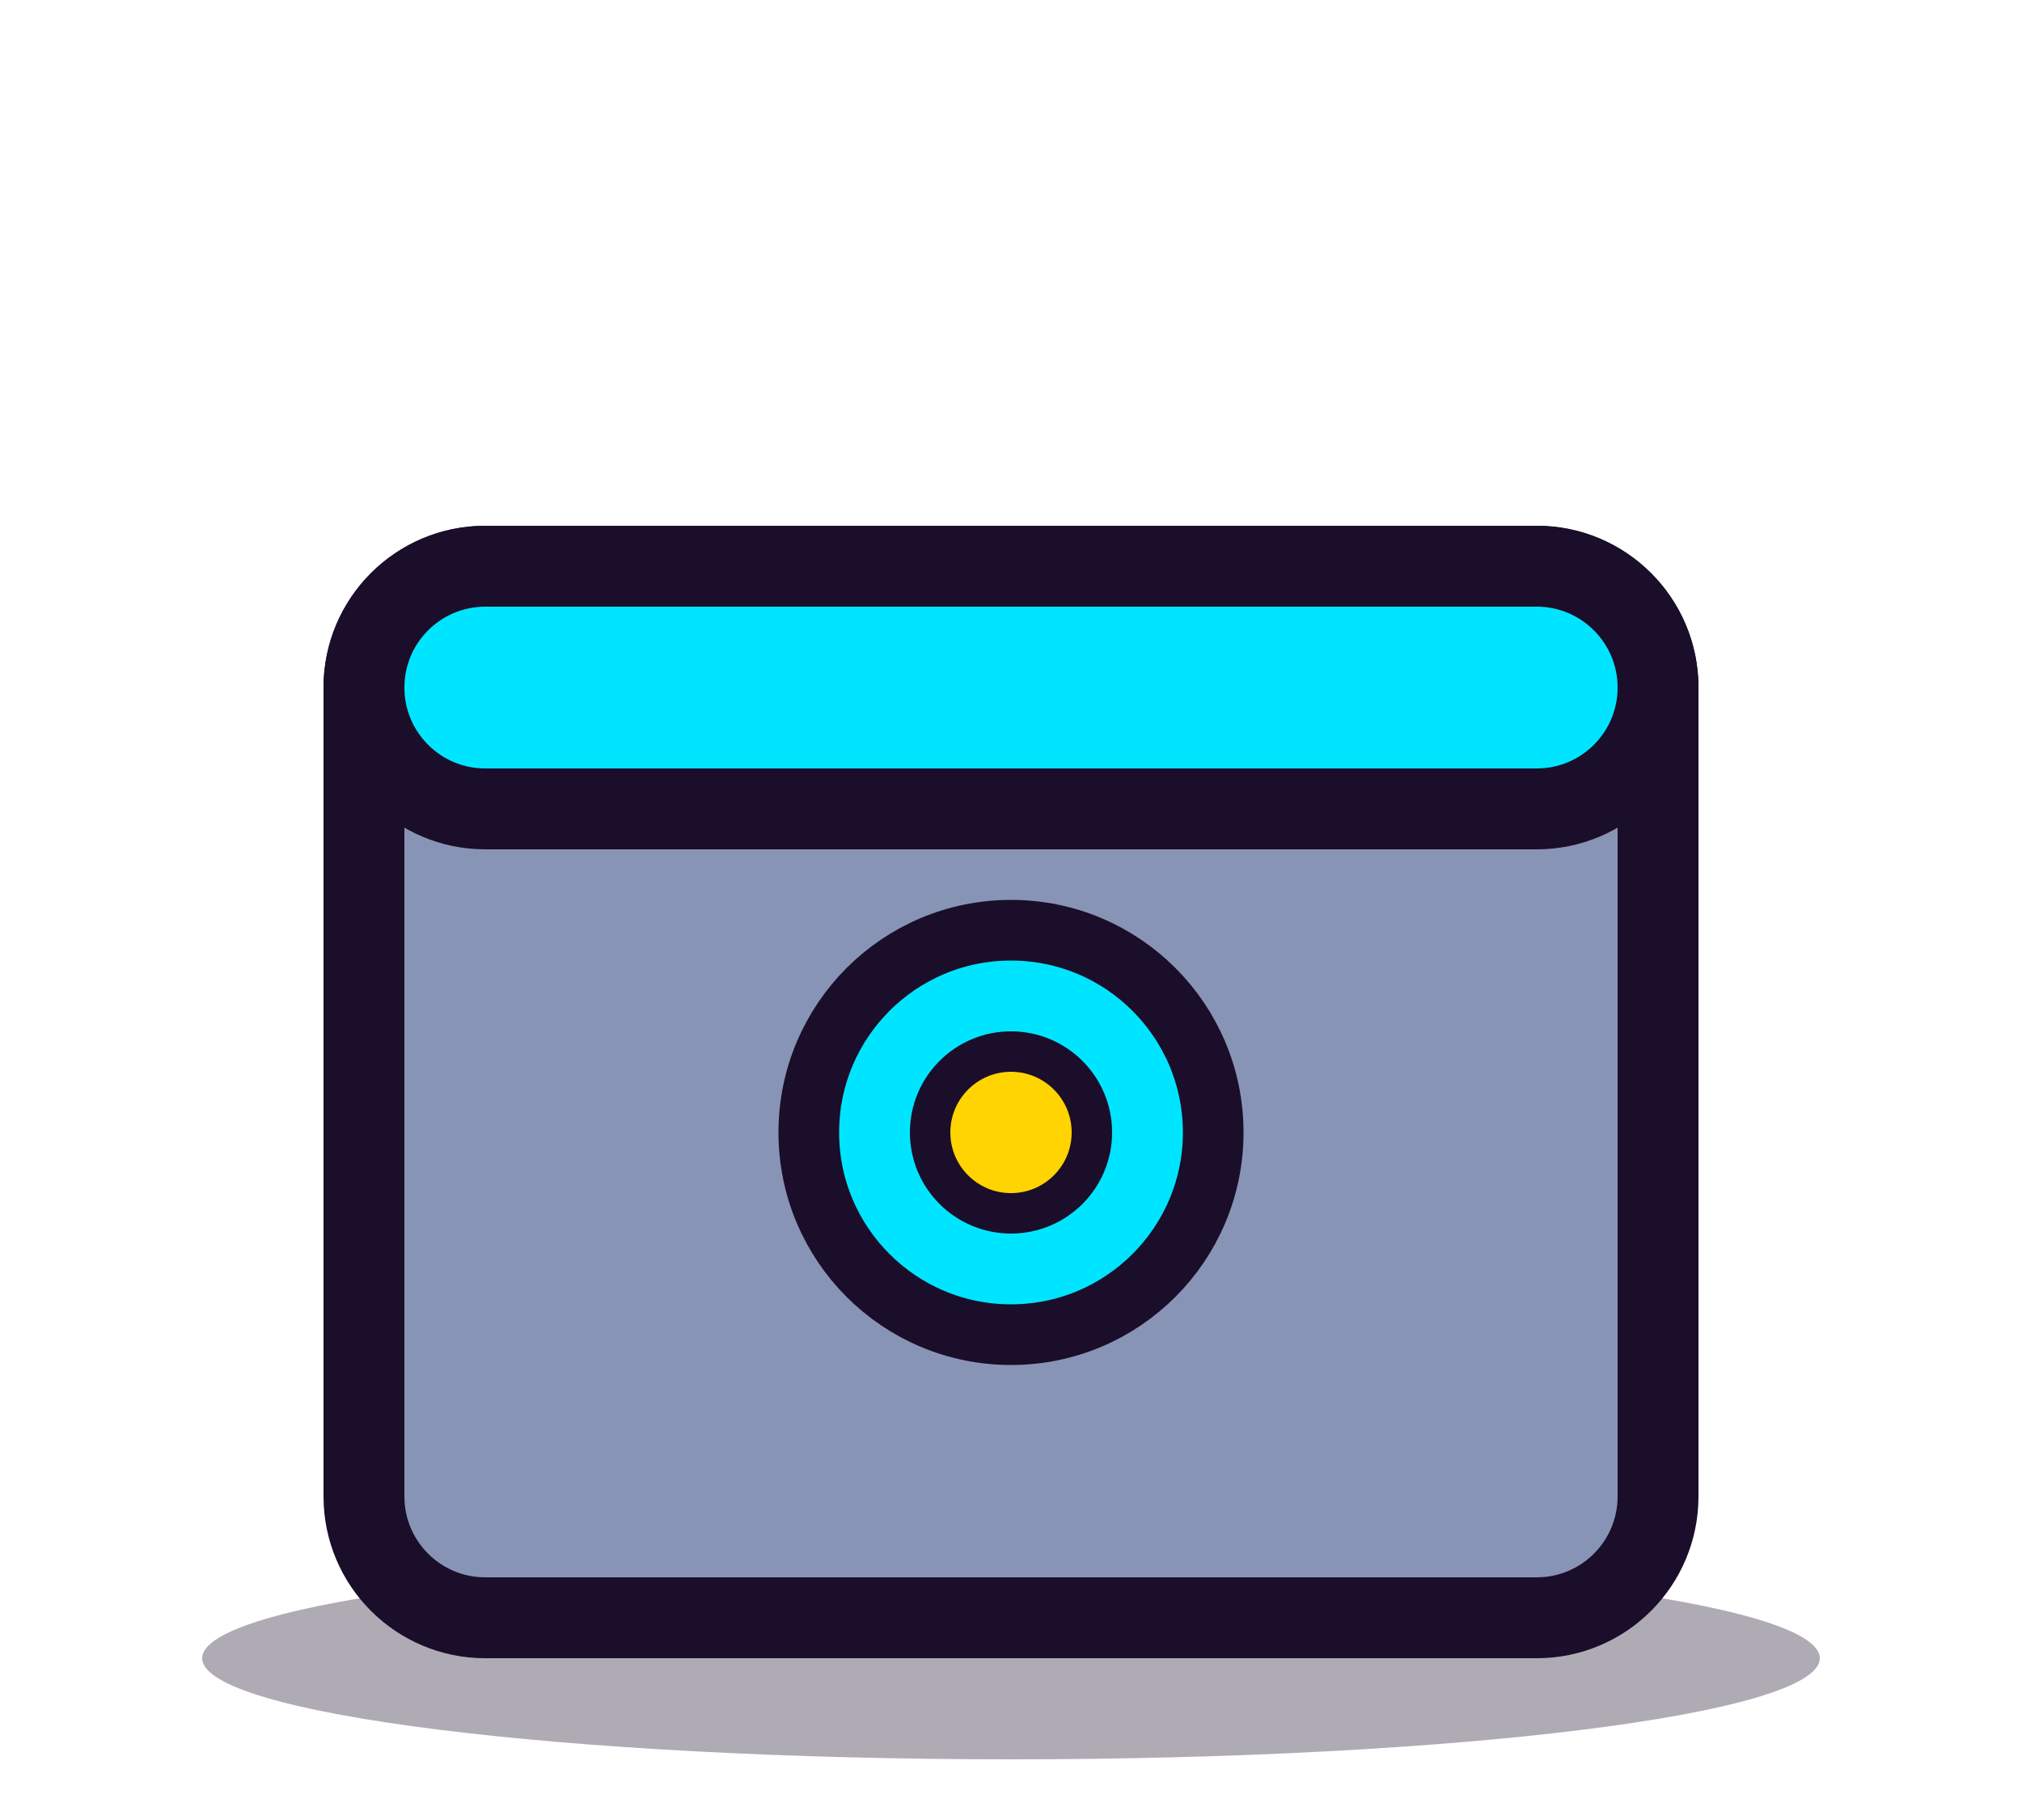
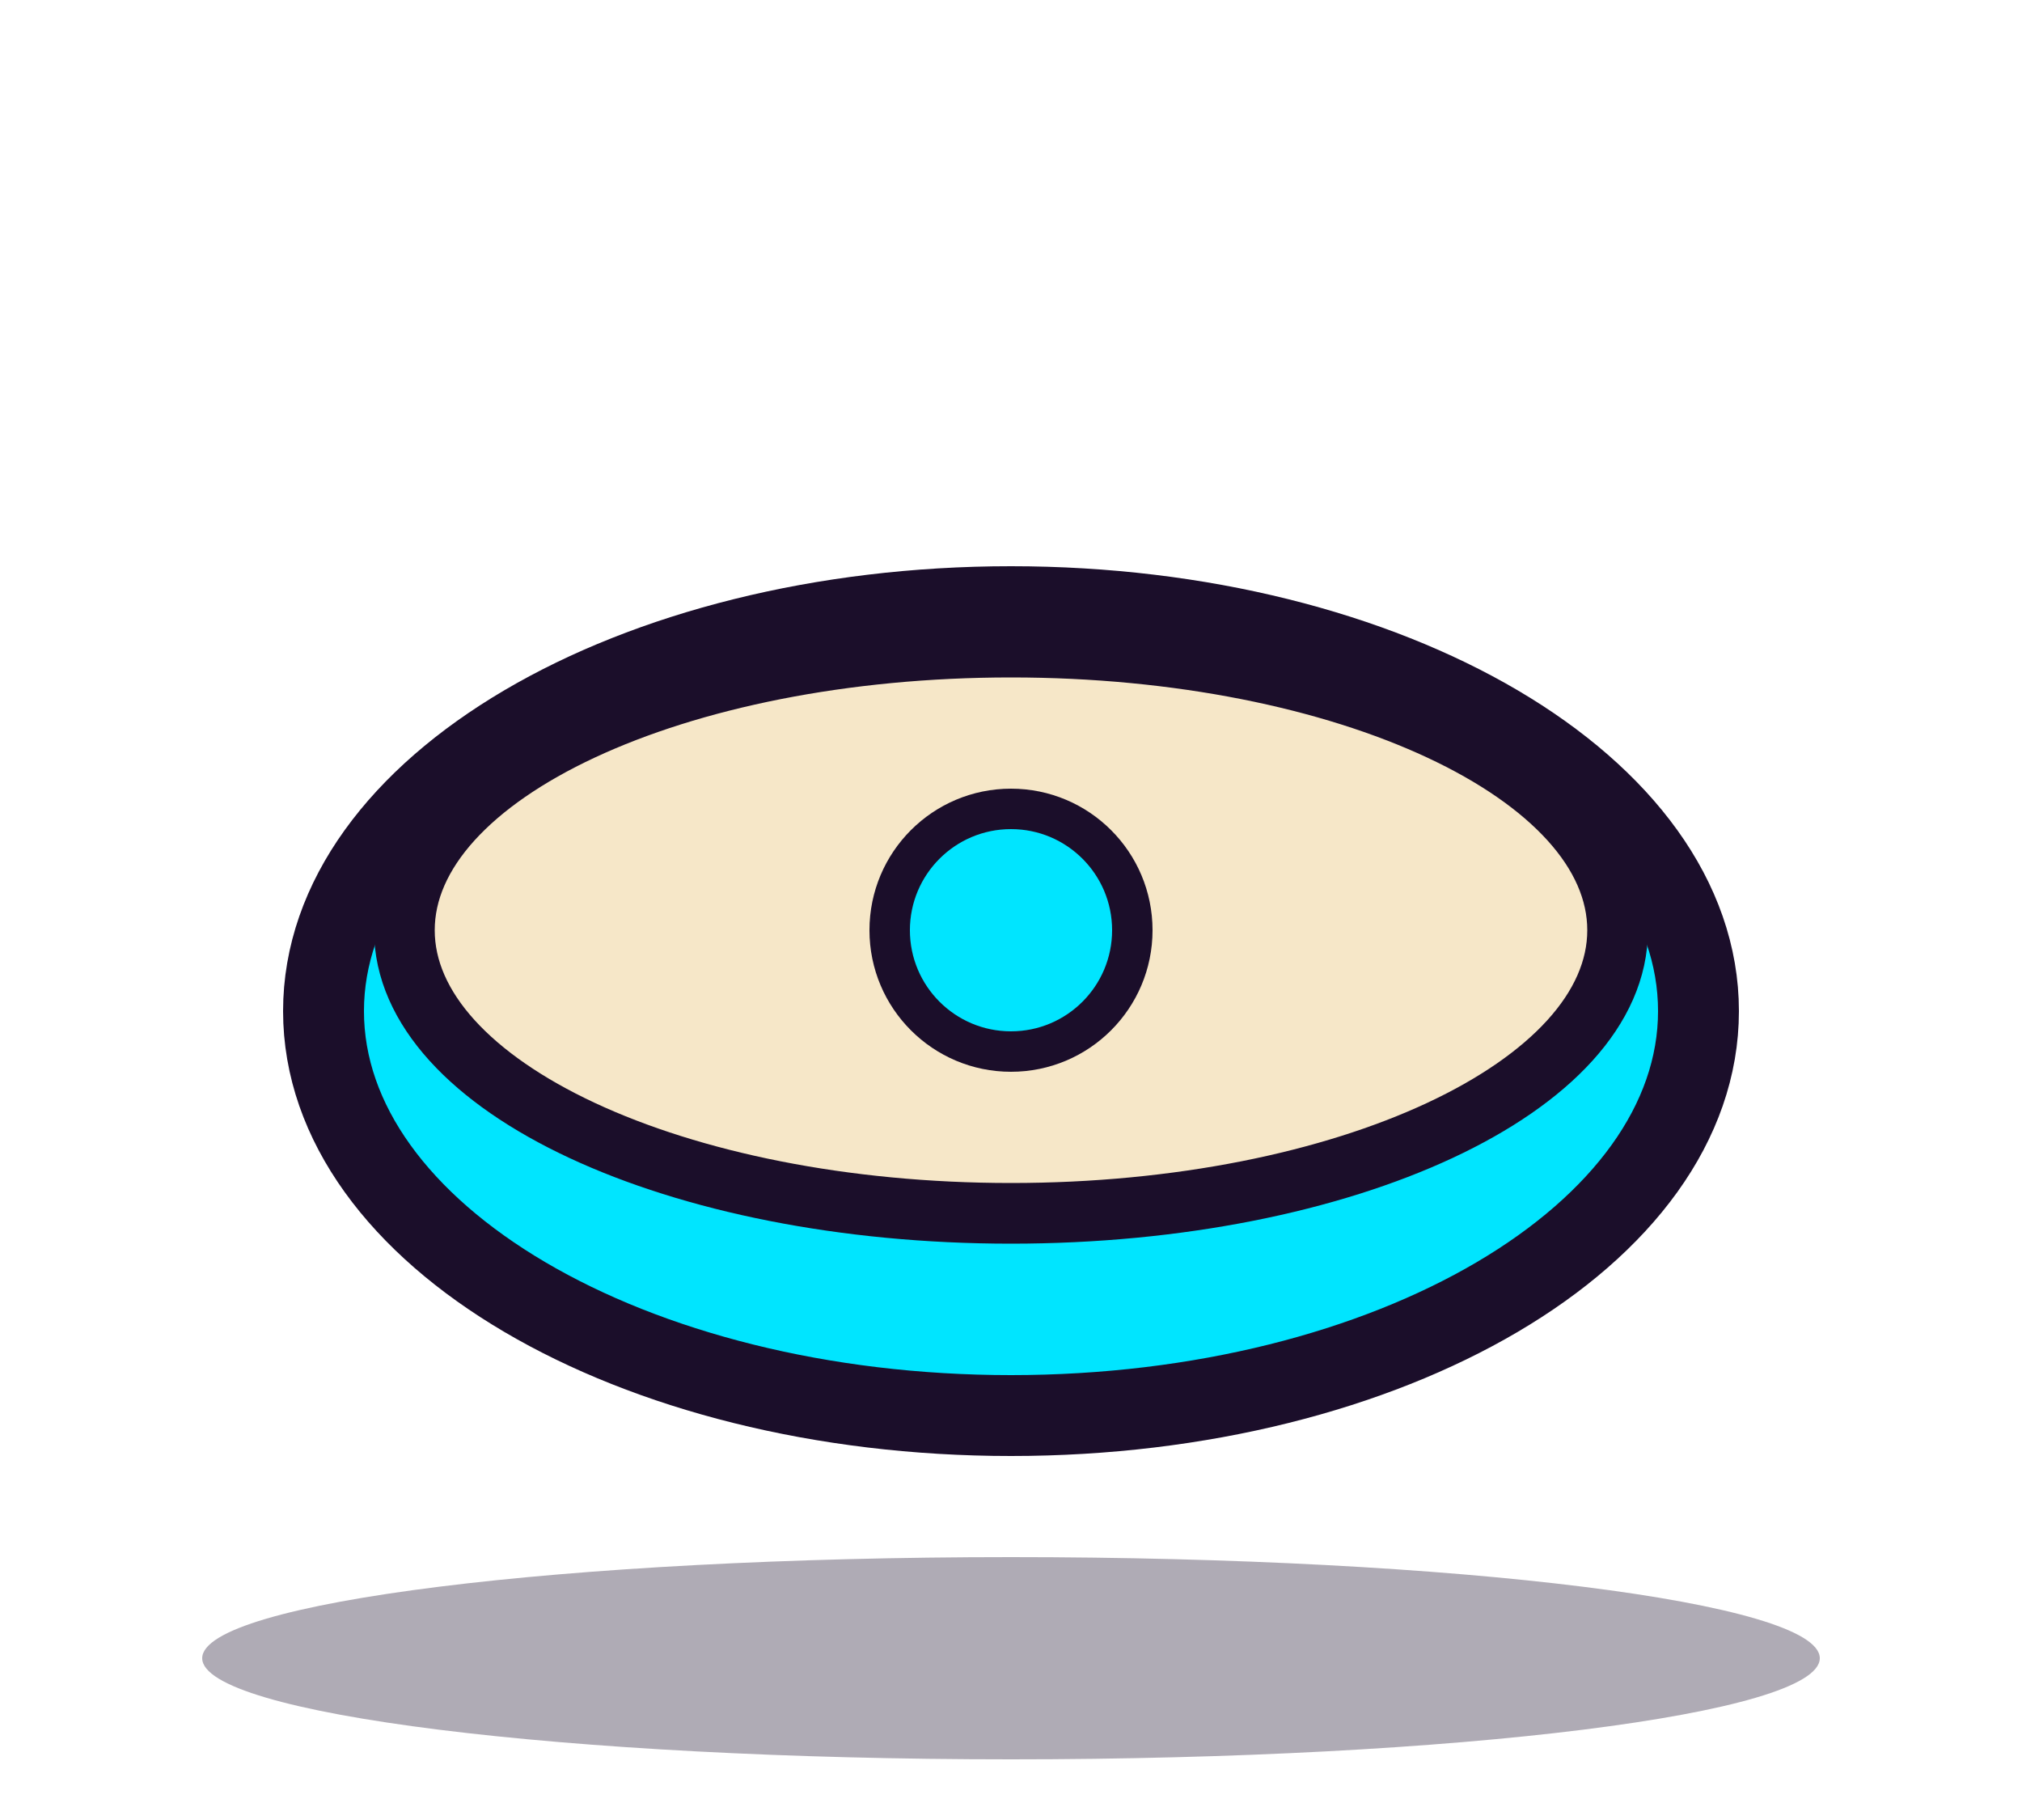
<svg xmlns="http://www.w3.org/2000/svg" width="100" height="90" viewBox="0 0 100 90">
  <ellipse cx="50" cy="82" rx="40" ry="5" fill="#1B0E2A" opacity="0.35" />
-   <rect x="18" y="28" width="64" height="52" rx="6" fill="#8894B5" stroke="#1B0E2A" stroke-width="4" />
-   <rect x="18" y="28" width="64" height="12" rx="6" fill="#00E5FF" stroke="#1B0E2A" stroke-width="4" />
-   <circle cx="50" cy="56" r="10" fill="#00E5FF" stroke="#1B0E2A" stroke-width="3" />
-   <circle cx="50" cy="56" r="4" fill="#FFD400" stroke="#1B0E2A" stroke-width="2" />
+   <ellipse cx="50" cy="50" rx="34" ry="20" fill="#00E5FF" stroke="#1B0E2A" stroke-width="4" />
+   <ellipse cx="50" cy="46" rx="30" ry="14" fill="#F6E7C8" stroke="#1B0E2A" stroke-width="3" />
+   <circle cx="50" cy="46" r="6" fill="#00E5FF" stroke="#1B0E2A" stroke-width="2" />
</svg>
